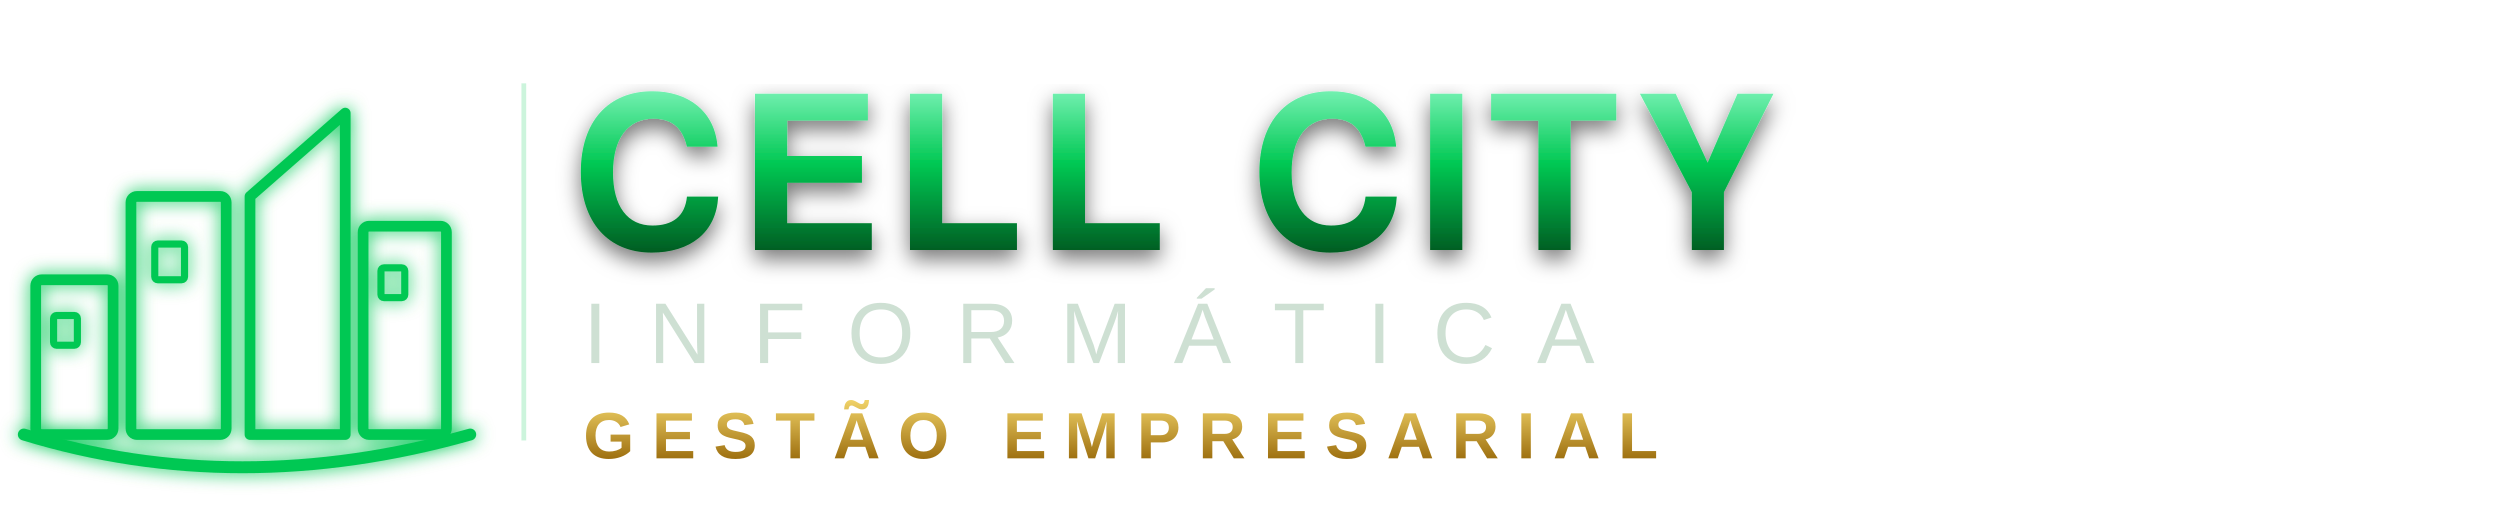
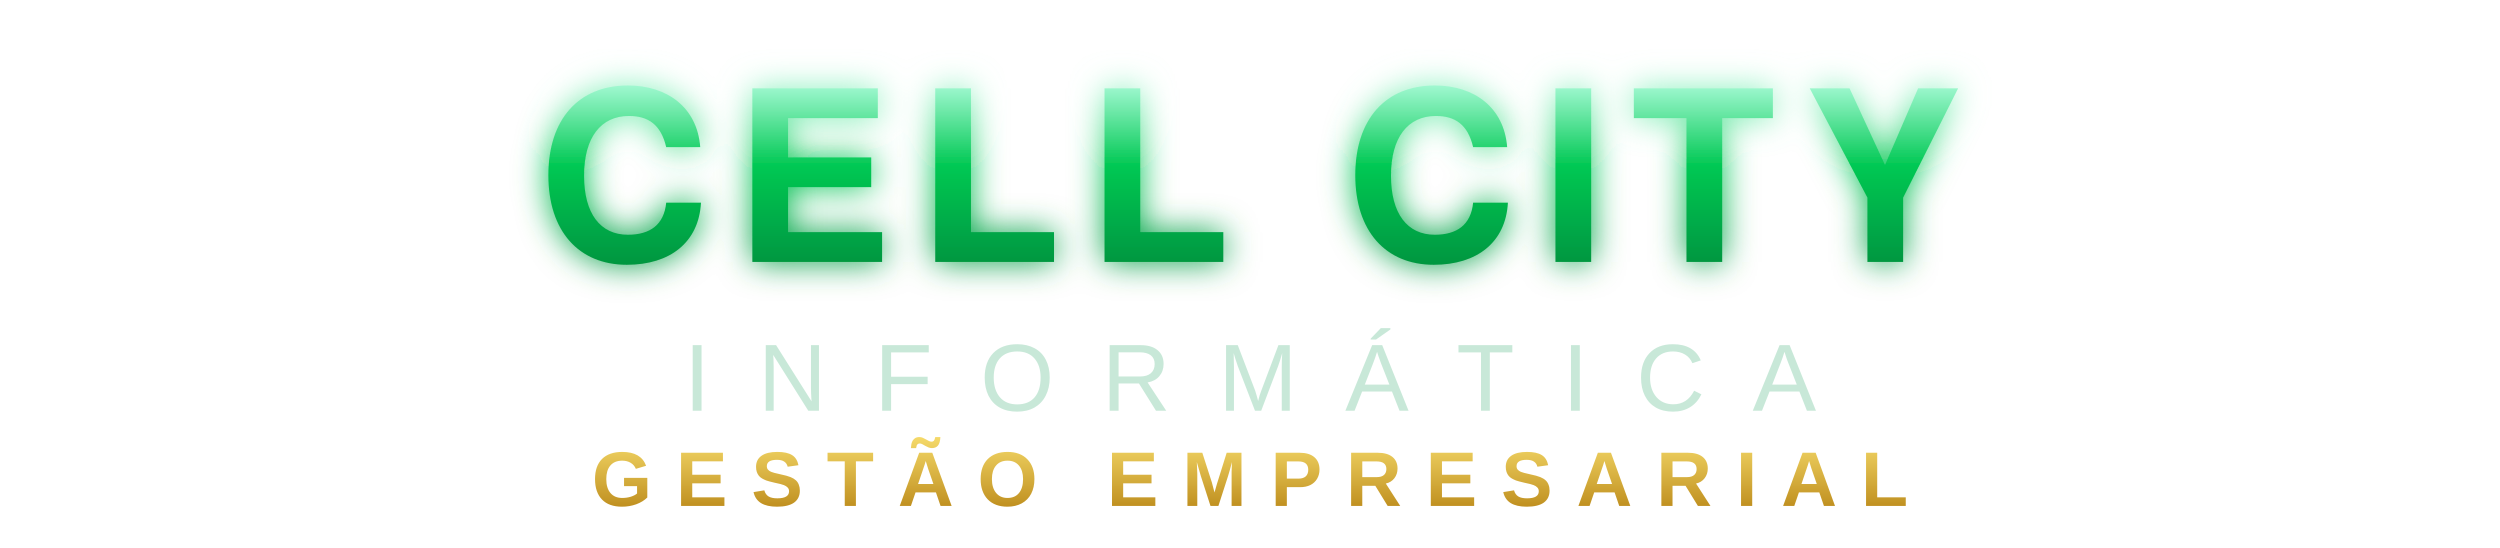
- <svg xmlns="http://www.w3.org/2000/svg" viewBox="0 0 420 88" role="img" aria-label="Cell City Informática — Gestão Empresarial">
+ <svg xmlns="http://www.w3.org/2000/svg" viewBox="0 0 420 92" role="img" aria-label="Cell City Informática — Gestão Empresarial">
  <defs>
    <linearGradient id="cc-green" x1="0" y1="0" x2="0" y2="1">
-       <stop offset="0%" stop-color="#72f0b0" />
+       <stop offset="0%" stop-color="#a0f8d0" />
      <stop offset="45%" stop-color="#00c853" />
-       <stop offset="100%" stop-color="#005c22" />
+       <stop offset="100%" stop-color="#009640" />
    </linearGradient>
    <linearGradient id="cc-gold" x1="0" y1="0" x2="0" y2="1">
-       <stop offset="0%" stop-color="#f0d268" />
-       <stop offset="100%" stop-color="#9e7010" />
+       <stop offset="0%" stop-color="#f5da6a" />
+       <stop offset="100%" stop-color="#c09020" />
    </linearGradient>
-     <filter id="cc-shadow" x="-5%" y="-10%" width="110%" height="130%">
-       <feDropShadow dx="0" dy="1.5" stdDeviation="1.8" flood-color="#000000" flood-opacity="0.55" />
-     </filter>
-     <filter id="cc-glow" x="-25%" y="-25%" width="150%" height="150%">
-       <feGaussianBlur in="SourceGraphic" stdDeviation="1.5" result="blur" />
+     <linearGradient id="cc-line" x1="0" y1="0" x2="1" y2="0">
+       <stop offset="0%" stop-color="rgba(0,200,83,0)" />
+       <stop offset="20%" stop-color="rgba(0,200,83,0.50)" />
+       <stop offset="80%" stop-color="rgba(0,200,83,0.50)" />
+       <stop offset="100%" stop-color="rgba(0,200,83,0)" />
+     </linearGradient>
+     <filter id="cc-glow" x="-8%" y="-20%" width="116%" height="150%">
+       <feGaussianBlur in="SourceGraphic" stdDeviation="2.8" result="blur" />
      <feMerge>
        <feMergeNode in="blur" />
        <feMergeNode in="SourceGraphic" />
      </feMerge>
    </filter>
+     <filter id="cc-shadow" x="-5%" y="-15%" width="110%" height="140%">
+       <feDropShadow dx="0" dy="1" stdDeviation="1.5" flood-color="#000000" flood-opacity="0.55" />
+     </filter>
  </defs>
-   <g transform="translate(6, 11)" filter="url(#cc-glow)">
-     <rect x="0" y="36" width="13" height="26" rx="1" fill="none" stroke="#00c853" stroke-width="1.8" />
-     <rect x="3" y="42" width="4" height="5" rx="0.5" fill="none" stroke="#00c853" stroke-width="1.2" />
-     <rect x="16" y="22" width="16" height="40" rx="1" fill="none" stroke="#00c853" stroke-width="1.8" />
-     <rect x="20" y="30" width="5" height="6" rx="0.5" fill="none" stroke="#00c853" stroke-width="1.2" />
-     <path d="M36,22 L52,8 L52,62 L36,62 Z" fill="none" stroke="#00c853" stroke-width="1.8" stroke-linejoin="round" />
-     <rect x="55" y="27" width="14" height="35" rx="1" fill="none" stroke="#00c853" stroke-width="1.8" />
-     <rect x="58" y="34" width="4" height="5" rx="0.5" fill="none" stroke="#00c853" stroke-width="1.2" />
-     <path d="M-2,62 Q34,73 73,62" fill="none" stroke="#00c853" stroke-width="2" stroke-linecap="round" />
-   </g>
-   <line x1="88" y1="14" x2="88" y2="74" stroke="rgba(0,200,83,0.2)" stroke-width="0.8" />
-   <text x="96" y="42" font-family="'Arial Black','Helvetica Neue',Impact,sans-serif" font-size="36" font-weight="900" letter-spacing="2" fill="url(#cc-green)" filter="url(#cc-shadow)" text-rendering="optimizeLegibility">CELL CITY</text>
-   <text x="98" y="61" font-family="'Segoe UI','Arial',Helvetica,sans-serif" font-size="14.5" font-weight="300" letter-spacing="7" fill="rgba(200,220,205,0.88)" text-rendering="optimizeLegibility">INFORMÁTICA</text>
-   <text x="98" y="77" font-family="'Segoe UI','Arial',Helvetica,sans-serif" font-size="11" font-weight="600" letter-spacing="3" fill="url(#cc-gold)" text-rendering="optimizeLegibility">GESTÃO EMPRESARIAL</text>
+   <text x="210" y="44" text-anchor="middle" font-family="'Arial Black','Helvetica Neue',Impact,sans-serif" font-size="40" font-weight="900" letter-spacing="4" fill="url(#cc-green)" filter="url(#cc-glow)" text-rendering="optimizeLegibility">CELL CITY</text>
+   <line x1="48" y1="54" x2="372" y2="54" stroke="url(#cc-line)" stroke-width="0.8" />
+   <text x="210" y="69" text-anchor="middle" font-family="'Segoe UI','Arial',Helvetica,sans-serif" font-size="16" font-weight="400" letter-spacing="8" fill="#c8e8d8" text-rendering="optimizeLegibility">INFORMÁTICA</text>
+   <text x="210" y="85" text-anchor="middle" font-family="'Segoe UI','Arial',Helvetica,sans-serif" font-size="13" font-weight="700" letter-spacing="4" fill="url(#cc-gold)" text-rendering="optimizeLegibility">GESTÃO EMPRESARIAL</text>
</svg>
